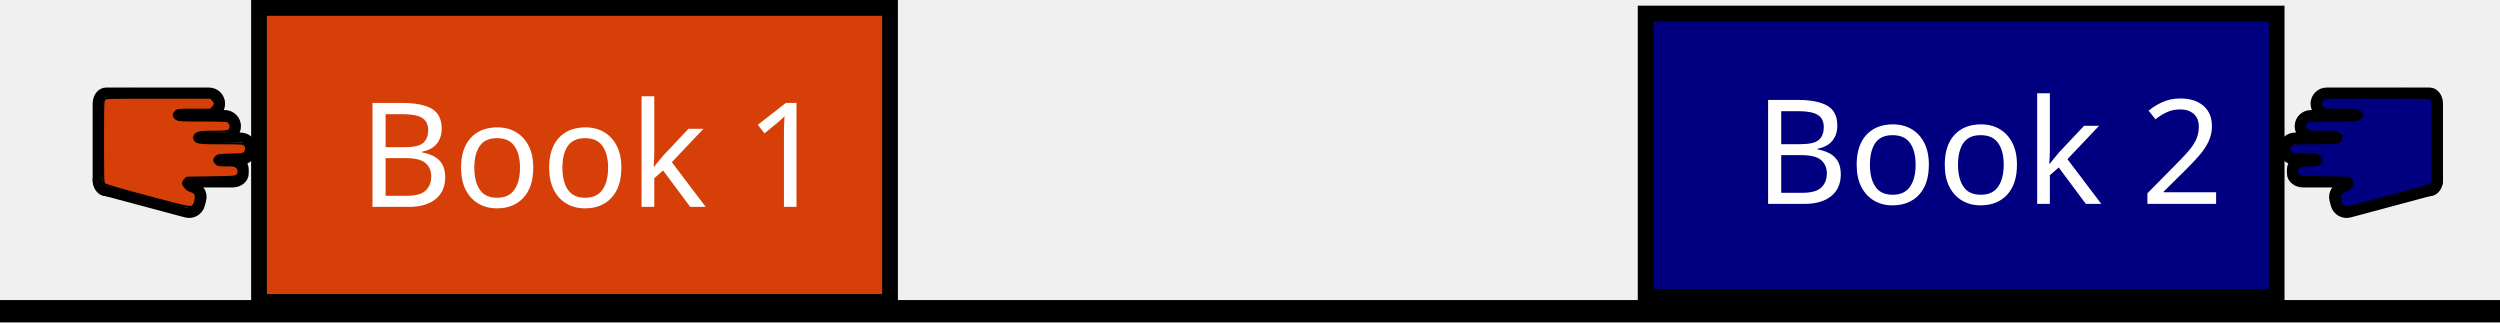
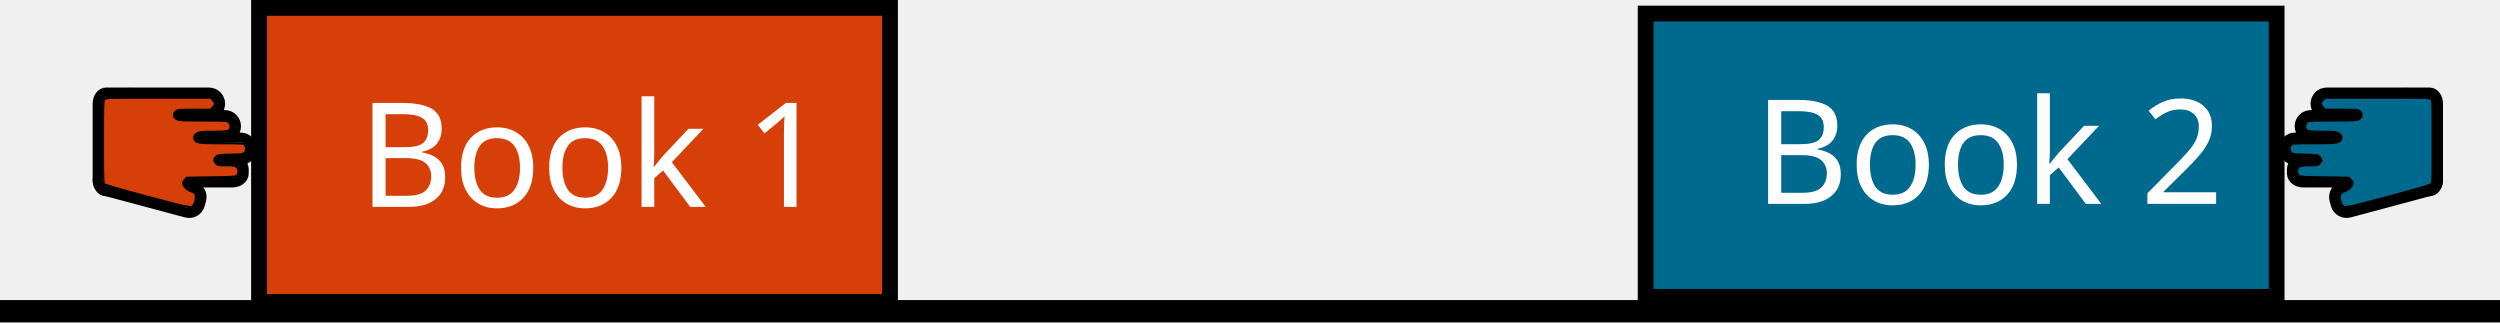
<svg xmlns="http://www.w3.org/2000/svg" width="22.044in" height="2.843in" viewBox="0 0 559.93 72.201" version="1.1" id="svg8">
  <defs id="defs2">
    <marker orient="auto" refY="0" refX="0" id="Arrow2Mend" style="overflow:visible">
      <path id="path4382" style="fill:#000000;fill-opacity:1;fill-rule:evenodd;stroke:#000000;stroke-width:0.625;stroke-linejoin:round;stroke-opacity:1" d="M 8.719,4.034 -2.207,0.016 8.719,-4.002 c -1.745,2.372 -1.735,5.617 -6e-7,8.035 z" transform="scale(-0.6)" />
    </marker>
    <marker orient="auto" refY="0" refX="0" id="Arrow2Mend-5" style="overflow:visible">
      <path id="path4382-5" style="fill:#000000;fill-opacity:1;fill-rule:evenodd;stroke:#000000;stroke-width:0.625;stroke-linejoin:round;stroke-opacity:1" d="M 8.719,4.034 -2.207,0.016 8.719,-4.002 c -1.745,2.372 -1.735,5.617 -6e-7,8.035 z" transform="scale(-0.6)" />
    </marker>
  </defs>
  <g id="layer1" transform="translate(82.7546,-189.8733)">
    <rect style="fill:#d73f09;fill-opacity:1;stroke:#000000;stroke-width:3.528;stroke-miterlimit:4;stroke-dasharray:none;stroke-dashoffset:0" id="rect863" width="65.85" height="141.332" x="-257.487" y="-24.746" ry="0" rx="0" transform="rotate(-90)" />
    <text xml:space="preserve" style="font-size:32.611px;line-height:1.25;font-family:'Book Antiqua';-inkscape-font-specification:'Book Antiqua';letter-spacing:0px;word-spacing:0px;fill:#ffffff;stroke-width:1.747" x="-2.486" y="236.202" id="text871">
      <tspan id="tspan869" x="-2.486" y="236.202" style="fill:#ffffff;stroke-width:1.747">Book 1</tspan>
    </text>
-     <rect style="fill:#000080;fill-opacity:1;stroke:#000000;stroke-width:3.528;stroke-miterlimit:4;stroke-dasharray:none;stroke-dashoffset:0" id="rect863-7" width="63.444" height="141.332" x="-256.348" y="285.821" ry="0" rx="0" transform="rotate(-90)" />
+     <rect style="fill:#006a8e;fill-opacity:1;stroke:#000000;stroke-width:3.528;stroke-miterlimit:4;stroke-dasharray:none;stroke-dashoffset:0" id="rect863-7" width="63.444" height="141.332" x="-256.348" y="285.821" ry="0" rx="0" transform="rotate(-90)" />
    <text xml:space="preserve" style="font-size:32.611px;line-height:1.25;font-family:'Book Antiqua';-inkscape-font-specification:'Book Antiqua';letter-spacing:0px;word-spacing:0px;fill:#ffffff;stroke-width:1.747" x="310.093" y="235.534" id="text871-4">
      <tspan id="tspan869-1" x="310.093" y="235.534" style="fill:#ffffff;stroke-width:1.747">Book 2</tspan>
    </text>
    <path style="fill:none;stroke:#000000;stroke-width:5;stroke-linecap:butt;stroke-linejoin:miter;stroke-miterlimit:4;stroke-dasharray:none;stroke-opacity:1" d="M -82.755,259.574 H 477.175" id="path895" />
    <g id="g1068" transform="rotate(180,-14.62465,246.9115)">
      <g transform="matrix(-0.2773347,0,0,-0.2773347,22.38208,294.2847)" id="g4821">
        <rect style="opacity:1;fill:none;fill-opacity:1;stroke:#000000;stroke-width:8;stroke-miterlimit:4;stroke-dasharray:none;stroke-dashoffset:0;stroke-opacity:1" id="rect4646" width="59.077" height="18.102" x="25.564" y="-112.5" transform="scale(1,-1)" rx="9.051" ry="7.258" />
        <rect style="opacity:1;fill:none;fill-opacity:1;stroke:#000000;stroke-width:8;stroke-miterlimit:4;stroke-dasharray:none;stroke-dashoffset:0;stroke-opacity:1" id="rect4646-6" width="32.527" height="79.762" x="-33.393" y="-119.58" rx="6.788" ry="9.051" transform="scale(1,-1)" />
        <rect style="opacity:1;fill:none;fill-opacity:1;stroke:#000000;stroke-width:8;stroke-miterlimit:4;stroke-dasharray:none;stroke-dashoffset:0;stroke-opacity:1" id="rect4646-9" width="84.853" height="18.102" x="6.348" y="-94.307" rx="9.051" ry="9.051" transform="scale(1,-1)" />
        <rect style="opacity:1;fill:none;fill-opacity:1;stroke:#000000;stroke-width:8;stroke-miterlimit:4;stroke-dasharray:none;stroke-dashoffset:0;stroke-opacity:1" id="rect4646-3" width="79.762" height="18.102" x="-14.194" y="-57.92" rx="9.051" ry="9.051" transform="scale(1,-1)" />
        <rect style="opacity:1;fill:none;fill-opacity:1;stroke:#000000;stroke-width:8;stroke-miterlimit:4;stroke-dasharray:none;stroke-dashoffset:0;stroke-opacity:1" id="rect4646-2" width="84.853" height="18.102" x="-6.469" y="-76.113" rx="9.051" ry="9.051" transform="scale(1,-1)" />
        <rect style="opacity:1;fill:#ffffff;fill-opacity:1;stroke:#000000;stroke-width:8;stroke-miterlimit:4;stroke-dasharray:none;stroke-dashoffset:0;stroke-opacity:1" id="rect4646-25" width="85.253" height="22.102" x="-3.912" y="-122.298" rx="9.051" ry="9.051" transform="matrix(0.9659258,0.258819,0.258819,-0.9659258,0,0)" />
        <path style="opacity:1;fill:#ffffff;fill-opacity:1;stroke:none;stroke-width:2.267;stroke-miterlimit:4;stroke-dasharray:none;stroke-dashoffset:0;stroke-opacity:1" d="M 46.384,100.493 V 88.225 h 19.2 v 2.208 a 7.328,4.381 0 0 0 -4.397,4.013 7.328,4.381 0 0 0 4.397,4.01 v 2.037 z" id="rect4695" />
        <path style="opacity:1;fill:#ffffff;fill-opacity:1;stroke:none;stroke-width:2.267;stroke-miterlimit:4;stroke-dasharray:none;stroke-dashoffset:0;stroke-opacity:1" d="M 13.603,64.01 V 51.742 h 19.2 v 2.208 a 7.328,4.381 0 0 0 -4.397,4.013 7.328,4.381 0 0 0 4.397,4.01 v 2.037 z" id="rect4695-2" />
        <path style="opacity:1;fill:#ffffff;fill-opacity:1;stroke:none;stroke-width:2.267;stroke-miterlimit:4;stroke-dasharray:none;stroke-dashoffset:0;stroke-opacity:1" d="M 29.993,82.252 V 69.984 h 19.2 v 2.208 a 7.328,4.381 0 0 0 -4.397,4.013 7.328,4.381 0 0 0 4.397,4.01 v 2.037 z" id="rect4695-2-8" />
        <rect style="opacity:1;fill:#ffffff;fill-opacity:1;stroke:none;stroke-width:9.685;stroke-miterlimit:4;stroke-dasharray:none;stroke-dashoffset:0;stroke-opacity:1" id="rect4743" width="43.841" height="52.855" x="-24.481" y="-96.647" transform="scale(1,-1)" />
        <rect style="opacity:1;fill:#ffffff;fill-opacity:1;stroke:none;stroke-width:7.753;stroke-miterlimit:4;stroke-dasharray:none;stroke-dashoffset:0;stroke-opacity:1" id="rect4743-0" width="51.477" height="28.85" x="-9.893" y="-100.493" transform="scale(1,-1)" />
        <rect style="opacity:1;fill:#ffffff;fill-opacity:1;stroke:none;stroke-width:5.782;stroke-miterlimit:4;stroke-dasharray:none;stroke-dashoffset:0;stroke-opacity:1" id="rect4743-8" width="51.477" height="16.045" x="-1.893" y="-104.093" transform="scale(1,-1)" />
        <rect style="opacity:1;fill:#ffffff;fill-opacity:1;stroke:none;stroke-width:8.902;stroke-miterlimit:4;stroke-dasharray:none;stroke-dashoffset:0;stroke-opacity:1" id="rect4743-2" width="44.437" height="44.055" x="-14.444" y="-114.038" transform="scale(1,-1)" />
        <path style="opacity:1;fill:#ffffff;fill-opacity:1;stroke:none;stroke-width:2.737;stroke-miterlimit:4;stroke-dasharray:none;stroke-dashoffset:0;stroke-opacity:1" d="m 17.327,114.61 3.76,-14.596 21.961,6.121 -0.677,2.627 a 8.703,5.381 16.273 0 0 -6.259,3.373 8.703,5.381 16.273 0 0 3.8,6.172 l -0.624,2.423 z" id="rect4695-0" />
        <rect style="opacity:1;fill:#ffffff;fill-opacity:1;stroke:none;stroke-width:8;stroke-miterlimit:4;stroke-dasharray:none;stroke-dashoffset:0;stroke-opacity:1" id="rect4804" width="17.961" height="25.102" x="-29.415" y="-110.732" transform="scale(1,-1)" />
      </g>
      <path transform="matrix(0.2645833,0,0,0.2645833,-82.96529,185.4295)" id="path1049" d="m 335.636,363.464 c -1.034,-1.034 -1.88,-2.504 -1.88,-3.266 0,-0.762 0.846,-2.232 1.88,-3.266 l 1.88,-1.88 h 13.793 c 12.98,0 13.893,-0.079 15.488,-1.333 2.491,-1.959 2.319,-4.738 -0.396,-6.393 -1.965,-1.198 -3.308,-1.276 -22.354,-1.298 -14.911,-0.017 -20.533,-0.23 -21.284,-0.806 -1.663,-1.277 -2.577,-3.538 -2.138,-5.288 0.804,-3.203 2.159,-3.536 14.398,-3.537 9.466,-6.5e-4 11.627,-0.181 13.472,-1.126 2.495,-1.277 3.355,-3.021 2.554,-5.174 -1.113,-2.989 -3.593,-3.349 -23.064,-3.349 -17.175,0 -18.094,-0.061 -19.319,-1.287 -1.773,-1.773 -1.694,-5.184 0.161,-6.92 1.327,-1.242 2.316,-1.372 11.851,-1.56 9.988,-0.197 10.47,-0.267 12.061,-1.764 2.077,-1.954 2.1,-3.525 0.079,-5.546 -1.483,-1.483 -2.003,-1.579 -8.598,-1.579 -6.126,0 -7.234,-0.169 -8.713,-1.333 -2.195,-1.726 -2.372,-5.573 -0.342,-7.412 1.254,-1.136 2.852,-1.249 21.821,-1.547 l 20.468,-0.322 1.659,-1.56 c 0.912,-0.858 1.659,-2.223 1.659,-3.033 0,-2.142 -3.404,-5.681 -6.297,-6.548 -3.883,-1.163 -4.895,-2.677 -4.428,-6.621 0.215,-1.819 0.851,-4.008 1.411,-4.864 2.275,-3.471 1.394,-3.617 39.308,6.516 25.056,6.697 35.672,9.801 36.585,10.699 1.255,1.234 1.287,2.116 1.287,35.917 0,33.173 -0.052,34.709 -1.225,36.006 -1.223,1.351 -1.307,1.354 -45.561,1.354 h -44.336 z" style="fill:#d73f09;fill-opacity:1;stroke:#000000;stroke-width:1.89;stroke-miterlimit:4;stroke-dasharray:none;stroke-dashoffset:0;stroke-opacity:1" />
    </g>
-     <g id="g1068-3" transform="matrix(1,0,0,-1,431.6562,493.823)" style="fill:#000080;fill-opacity:1">
-       <g transform="matrix(-0.2773347,0,0,-0.2773347,22.38208,294.2847)" id="g4821-5" style="fill:#000080;fill-opacity:1">
-         <rect style="opacity:1;fill:#000080;fill-opacity:1;stroke:#000000;stroke-width:8;stroke-miterlimit:4;stroke-dasharray:none;stroke-dashoffset:0;stroke-opacity:1" id="rect4646-0" width="59.077" height="18.102" x="25.564" y="-112.5" transform="scale(1,-1)" rx="9.051" ry="7.258" />
-         <rect style="opacity:1;fill:#000080;fill-opacity:1;stroke:#000000;stroke-width:8;stroke-miterlimit:4;stroke-dasharray:none;stroke-dashoffset:0;stroke-opacity:1" id="rect4646-6-8" width="32.527" height="79.762" x="-33.393" y="-119.58" rx="6.788" ry="9.051" transform="scale(1,-1)" />
-         <rect style="opacity:1;fill:#000080;fill-opacity:1;stroke:#000000;stroke-width:8;stroke-miterlimit:4;stroke-dasharray:none;stroke-dashoffset:0;stroke-opacity:1" id="rect4646-9-9" width="84.853" height="18.102" x="6.348" y="-94.307" rx="9.051" ry="9.051" transform="scale(1,-1)" />
-         <rect style="opacity:1;fill:#000080;fill-opacity:1;stroke:#000000;stroke-width:8;stroke-miterlimit:4;stroke-dasharray:none;stroke-dashoffset:0;stroke-opacity:1" id="rect4646-3-0" width="79.762" height="18.102" x="-14.194" y="-57.92" rx="9.051" ry="9.051" transform="scale(1,-1)" />
-         <rect style="opacity:1;fill:#000080;fill-opacity:1;stroke:#000000;stroke-width:8;stroke-miterlimit:4;stroke-dasharray:none;stroke-dashoffset:0;stroke-opacity:1" id="rect4646-2-2" width="84.853" height="18.102" x="-6.469" y="-76.113" rx="9.051" ry="9.051" transform="scale(1,-1)" />
-         <rect style="opacity:1;fill:#000080;fill-opacity:1;stroke:#000000;stroke-width:8;stroke-miterlimit:4;stroke-dasharray:none;stroke-dashoffset:0;stroke-opacity:1" id="rect4646-25-4" width="85.253" height="22.102" x="-3.912" y="-122.298" rx="9.051" ry="9.051" transform="matrix(0.9659258,0.258819,0.258819,-0.9659258,0,0)" />
-         <path style="opacity:1;fill:#000080;fill-opacity:1;stroke:none;stroke-width:2.267;stroke-miterlimit:4;stroke-dasharray:none;stroke-dashoffset:0;stroke-opacity:1" d="M 46.384,100.493 V 88.225 h 19.2 v 2.208 a 7.328,4.381 0 0 0 -4.397,4.013 7.328,4.381 0 0 0 4.397,4.01 v 2.037 z" id="rect4695-27" />
-         <path style="opacity:1;fill:#000080;fill-opacity:1;stroke:none;stroke-width:2.267;stroke-miterlimit:4;stroke-dasharray:none;stroke-dashoffset:0;stroke-opacity:1" d="M 13.603,64.01 V 51.742 h 19.2 v 2.208 a 7.328,4.381 0 0 0 -4.397,4.013 7.328,4.381 0 0 0 4.397,4.01 v 2.037 z" id="rect4695-2-7" />
-         <path style="opacity:1;fill:#000080;fill-opacity:1;stroke:none;stroke-width:2.267;stroke-miterlimit:4;stroke-dasharray:none;stroke-dashoffset:0;stroke-opacity:1" d="M 29.993,82.252 V 69.984 h 19.2 v 2.208 a 7.328,4.381 0 0 0 -4.397,4.013 7.328,4.381 0 0 0 4.397,4.01 v 2.037 z" id="rect4695-2-8-9" />
-         <rect style="opacity:1;fill:#000080;fill-opacity:1;stroke:none;stroke-width:9.685;stroke-miterlimit:4;stroke-dasharray:none;stroke-dashoffset:0;stroke-opacity:1" id="rect4743-9" width="43.841" height="52.855" x="-24.481" y="-96.647" transform="scale(1,-1)" />
-         <rect style="opacity:1;fill:#000080;fill-opacity:1;stroke:none;stroke-width:7.753;stroke-miterlimit:4;stroke-dasharray:none;stroke-dashoffset:0;stroke-opacity:1" id="rect4743-0-6" width="51.477" height="28.85" x="-9.893" y="-100.493" transform="scale(1,-1)" />
-         <rect style="opacity:1;fill:#000080;fill-opacity:1;stroke:none;stroke-width:5.782;stroke-miterlimit:4;stroke-dasharray:none;stroke-dashoffset:0;stroke-opacity:1" id="rect4743-8-7" width="51.477" height="16.045" x="-1.893" y="-104.093" transform="scale(1,-1)" />
-         <rect style="opacity:1;fill:#000080;fill-opacity:1;stroke:none;stroke-width:8.902;stroke-miterlimit:4;stroke-dasharray:none;stroke-dashoffset:0;stroke-opacity:1" id="rect4743-2-2" width="44.437" height="44.055" x="-14.444" y="-114.038" transform="scale(1,-1)" />
-         <path style="opacity:1;fill:#000080;fill-opacity:1;stroke:none;stroke-width:2.737;stroke-miterlimit:4;stroke-dasharray:none;stroke-dashoffset:0;stroke-opacity:1" d="m 17.327,114.61 3.76,-14.596 21.961,6.121 -0.677,2.627 a 8.703,5.381 16.273 0 0 -6.259,3.373 8.703,5.381 16.273 0 0 3.8,6.172 l -0.624,2.423 z" id="rect4695-0-3" />
-         <rect style="opacity:1;fill:#000080;fill-opacity:1;stroke:none;stroke-width:8;stroke-miterlimit:4;stroke-dasharray:none;stroke-dashoffset:0;stroke-opacity:1" id="rect4804-5" width="17.961" height="25.102" x="-29.415" y="-110.732" transform="scale(1,-1)" />
+     <g id="g1068-3" transform="matrix(1,0,0,-1,431.6562,493.823)" style="fill:#006a8e;fill-opacity:1">
+       <g transform="matrix(-0.2773347,0,0,-0.2773347,22.38208,294.2847)" id="g4821-5" style="fill:#006a8e;fill-opacity:1">
+         <rect style="opacity:1;fill:#006a8e;fill-opacity:1;stroke:#000000;stroke-width:8;stroke-miterlimit:4;stroke-dasharray:none;stroke-dashoffset:0;stroke-opacity:1" id="rect4646-0" width="59.077" height="18.102" x="25.564" y="-112.5" transform="scale(1,-1)" rx="9.051" ry="7.258" />
+         <rect style="opacity:1;fill:#006a8e;fill-opacity:1;stroke:#000000;stroke-width:8;stroke-miterlimit:4;stroke-dasharray:none;stroke-dashoffset:0;stroke-opacity:1" id="rect4646-6-8" width="32.527" height="79.762" x="-33.393" y="-119.58" rx="6.788" ry="9.051" transform="scale(1,-1)" />
+         <rect style="opacity:1;fill:#006a8e;fill-opacity:1;stroke:#000000;stroke-width:8;stroke-miterlimit:4;stroke-dasharray:none;stroke-dashoffset:0;stroke-opacity:1" id="rect4646-9-9" width="84.853" height="18.102" x="6.348" y="-94.307" rx="9.051" ry="9.051" transform="scale(1,-1)" />
+         <rect style="opacity:1;fill:#006a8e;fill-opacity:1;stroke:#000000;stroke-width:8;stroke-miterlimit:4;stroke-dasharray:none;stroke-dashoffset:0;stroke-opacity:1" id="rect4646-3-0" width="79.762" height="18.102" x="-14.194" y="-57.92" rx="9.051" ry="9.051" transform="scale(1,-1)" />
+         <rect style="opacity:1;fill:#006a8e;fill-opacity:1;stroke:#000000;stroke-width:8;stroke-miterlimit:4;stroke-dasharray:none;stroke-dashoffset:0;stroke-opacity:1" id="rect4646-2-2" width="84.853" height="18.102" x="-6.469" y="-76.113" rx="9.051" ry="9.051" transform="scale(1,-1)" />
+         <rect style="opacity:1;fill:#006a8e;fill-opacity:1;stroke:#000000;stroke-width:8;stroke-miterlimit:4;stroke-dasharray:none;stroke-dashoffset:0;stroke-opacity:1" id="rect4646-25-4" width="85.253" height="22.102" x="-3.912" y="-122.298" rx="9.051" ry="9.051" transform="matrix(0.9659258,0.258819,0.258819,-0.9659258,0,0)" />
+         <path style="opacity:1;fill:#006a8e;fill-opacity:1;stroke:none;stroke-width:2.267;stroke-miterlimit:4;stroke-dasharray:none;stroke-dashoffset:0;stroke-opacity:1" d="M 46.384,100.493 V 88.225 h 19.2 v 2.208 a 7.328,4.381 0 0 0 -4.397,4.013 7.328,4.381 0 0 0 4.397,4.01 v 2.037 z" id="rect4695-27" />
+         <path style="opacity:1;fill:#006a8e;fill-opacity:1;stroke:none;stroke-width:2.267;stroke-miterlimit:4;stroke-dasharray:none;stroke-dashoffset:0;stroke-opacity:1" d="M 13.603,64.01 V 51.742 h 19.2 v 2.208 a 7.328,4.381 0 0 0 -4.397,4.013 7.328,4.381 0 0 0 4.397,4.01 v 2.037 z" id="rect4695-2-7" />
+         <path style="opacity:1;fill:#006a8e;fill-opacity:1;stroke:none;stroke-width:2.267;stroke-miterlimit:4;stroke-dasharray:none;stroke-dashoffset:0;stroke-opacity:1" d="M 29.993,82.252 V 69.984 h 19.2 v 2.208 a 7.328,4.381 0 0 0 -4.397,4.013 7.328,4.381 0 0 0 4.397,4.01 v 2.037 z" id="rect4695-2-8-9" />
+         <rect style="opacity:1;fill:#006a8e;fill-opacity:1;stroke:none;stroke-width:9.685;stroke-miterlimit:4;stroke-dasharray:none;stroke-dashoffset:0;stroke-opacity:1" id="rect4743-9" width="43.841" height="52.855" x="-24.481" y="-96.647" transform="scale(1,-1)" />
+         <rect style="opacity:1;fill:#006a8e;fill-opacity:1;stroke:none;stroke-width:7.753;stroke-miterlimit:4;stroke-dasharray:none;stroke-dashoffset:0;stroke-opacity:1" id="rect4743-0-6" width="51.477" height="28.85" x="-9.893" y="-100.493" transform="scale(1,-1)" />
+         <rect style="opacity:1;fill:#006a8e;fill-opacity:1;stroke:none;stroke-width:5.782;stroke-miterlimit:4;stroke-dasharray:none;stroke-dashoffset:0;stroke-opacity:1" id="rect4743-8-7" width="51.477" height="16.045" x="-1.893" y="-104.093" transform="scale(1,-1)" />
+         <rect style="opacity:1;fill:#006a8e;fill-opacity:1;stroke:none;stroke-width:8.902;stroke-miterlimit:4;stroke-dasharray:none;stroke-dashoffset:0;stroke-opacity:1" id="rect4743-2-2" width="44.437" height="44.055" x="-14.444" y="-114.038" transform="scale(1,-1)" />
+         <path style="opacity:1;fill:#006a8e;fill-opacity:1;stroke:none;stroke-width:2.737;stroke-miterlimit:4;stroke-dasharray:none;stroke-dashoffset:0;stroke-opacity:1" d="m 17.327,114.61 3.76,-14.596 21.961,6.121 -0.677,2.627 a 8.703,5.381 16.273 0 0 -6.259,3.373 8.703,5.381 16.273 0 0 3.8,6.172 l -0.624,2.423 z" id="rect4695-0-3" />
+         <rect style="opacity:1;fill:#006a8e;fill-opacity:1;stroke:none;stroke-width:8;stroke-miterlimit:4;stroke-dasharray:none;stroke-dashoffset:0;stroke-opacity:1" id="rect4804-5" width="17.961" height="25.102" x="-29.415" y="-110.732" transform="scale(1,-1)" />
      </g>
-       <path transform="matrix(0.2645833,0,0,0.2645833,-82.96529,185.4295)" id="path1049-9" d="m 335.636,363.464 c -1.034,-1.034 -1.88,-2.504 -1.88,-3.266 0,-0.762 0.846,-2.232 1.88,-3.266 l 1.88,-1.88 h 13.793 c 12.98,0 13.893,-0.079 15.488,-1.333 2.491,-1.959 2.319,-4.738 -0.396,-6.393 -1.965,-1.198 -3.308,-1.276 -22.354,-1.298 -14.911,-0.017 -20.533,-0.23 -21.284,-0.806 -1.663,-1.277 -2.577,-3.538 -2.138,-5.288 0.804,-3.203 2.159,-3.536 14.398,-3.537 9.466,-6.5e-4 11.627,-0.181 13.472,-1.126 2.495,-1.277 3.355,-3.021 2.554,-5.174 -1.113,-2.989 -3.593,-3.349 -23.064,-3.349 -17.175,0 -18.094,-0.061 -19.319,-1.287 -1.773,-1.773 -1.694,-5.184 0.161,-6.92 1.327,-1.242 2.316,-1.372 11.851,-1.56 9.988,-0.197 10.47,-0.267 12.061,-1.764 2.077,-1.954 2.1,-3.525 0.079,-5.546 -1.483,-1.483 -2.003,-1.579 -8.598,-1.579 -6.126,0 -7.234,-0.169 -8.713,-1.333 -2.195,-1.726 -2.372,-5.573 -0.342,-7.412 1.254,-1.136 2.852,-1.249 21.821,-1.547 l 20.468,-0.322 1.659,-1.56 c 0.912,-0.858 1.659,-2.223 1.659,-3.033 0,-2.142 -3.404,-5.681 -6.297,-6.548 -3.883,-1.163 -4.895,-2.677 -4.428,-6.621 0.215,-1.819 0.851,-4.008 1.411,-4.864 2.275,-3.471 1.394,-3.617 39.308,6.516 25.056,6.697 35.672,9.801 36.585,10.699 1.255,1.234 1.287,2.116 1.287,35.917 0,33.173 -0.052,34.709 -1.225,36.006 -1.223,1.351 -1.307,1.354 -45.561,1.354 h -44.336 z" style="fill:#000080;fill-opacity:1;stroke:#000000;stroke-width:1.89;stroke-miterlimit:4;stroke-dasharray:none;stroke-dashoffset:0;stroke-opacity:1" />
+       <path transform="matrix(0.2645833,0,0,0.2645833,-82.96529,185.4295)" id="path1049-9" d="m 335.636,363.464 c -1.034,-1.034 -1.88,-2.504 -1.88,-3.266 0,-0.762 0.846,-2.232 1.88,-3.266 l 1.88,-1.88 h 13.793 c 12.98,0 13.893,-0.079 15.488,-1.333 2.491,-1.959 2.319,-4.738 -0.396,-6.393 -1.965,-1.198 -3.308,-1.276 -22.354,-1.298 -14.911,-0.017 -20.533,-0.23 -21.284,-0.806 -1.663,-1.277 -2.577,-3.538 -2.138,-5.288 0.804,-3.203 2.159,-3.536 14.398,-3.537 9.466,-6.5e-4 11.627,-0.181 13.472,-1.126 2.495,-1.277 3.355,-3.021 2.554,-5.174 -1.113,-2.989 -3.593,-3.349 -23.064,-3.349 -17.175,0 -18.094,-0.061 -19.319,-1.287 -1.773,-1.773 -1.694,-5.184 0.161,-6.92 1.327,-1.242 2.316,-1.372 11.851,-1.56 9.988,-0.197 10.47,-0.267 12.061,-1.764 2.077,-1.954 2.1,-3.525 0.079,-5.546 -1.483,-1.483 -2.003,-1.579 -8.598,-1.579 -6.126,0 -7.234,-0.169 -8.713,-1.333 -2.195,-1.726 -2.372,-5.573 -0.342,-7.412 1.254,-1.136 2.852,-1.249 21.821,-1.547 l 20.468,-0.322 1.659,-1.56 c 0.912,-0.858 1.659,-2.223 1.659,-3.033 0,-2.142 -3.404,-5.681 -6.297,-6.548 -3.883,-1.163 -4.895,-2.677 -4.428,-6.621 0.215,-1.819 0.851,-4.008 1.411,-4.864 2.275,-3.471 1.394,-3.617 39.308,6.516 25.056,6.697 35.672,9.801 36.585,10.699 1.255,1.234 1.287,2.116 1.287,35.917 0,33.173 -0.052,34.709 -1.225,36.006 -1.223,1.351 -1.307,1.354 -45.561,1.354 h -44.336 z" style="fill:#006a8e;fill-opacity:1;stroke:#000000;stroke-width:1.89;stroke-miterlimit:4;stroke-dasharray:none;stroke-dashoffset:0;stroke-opacity:1" />
    </g>
  </g>
</svg>
